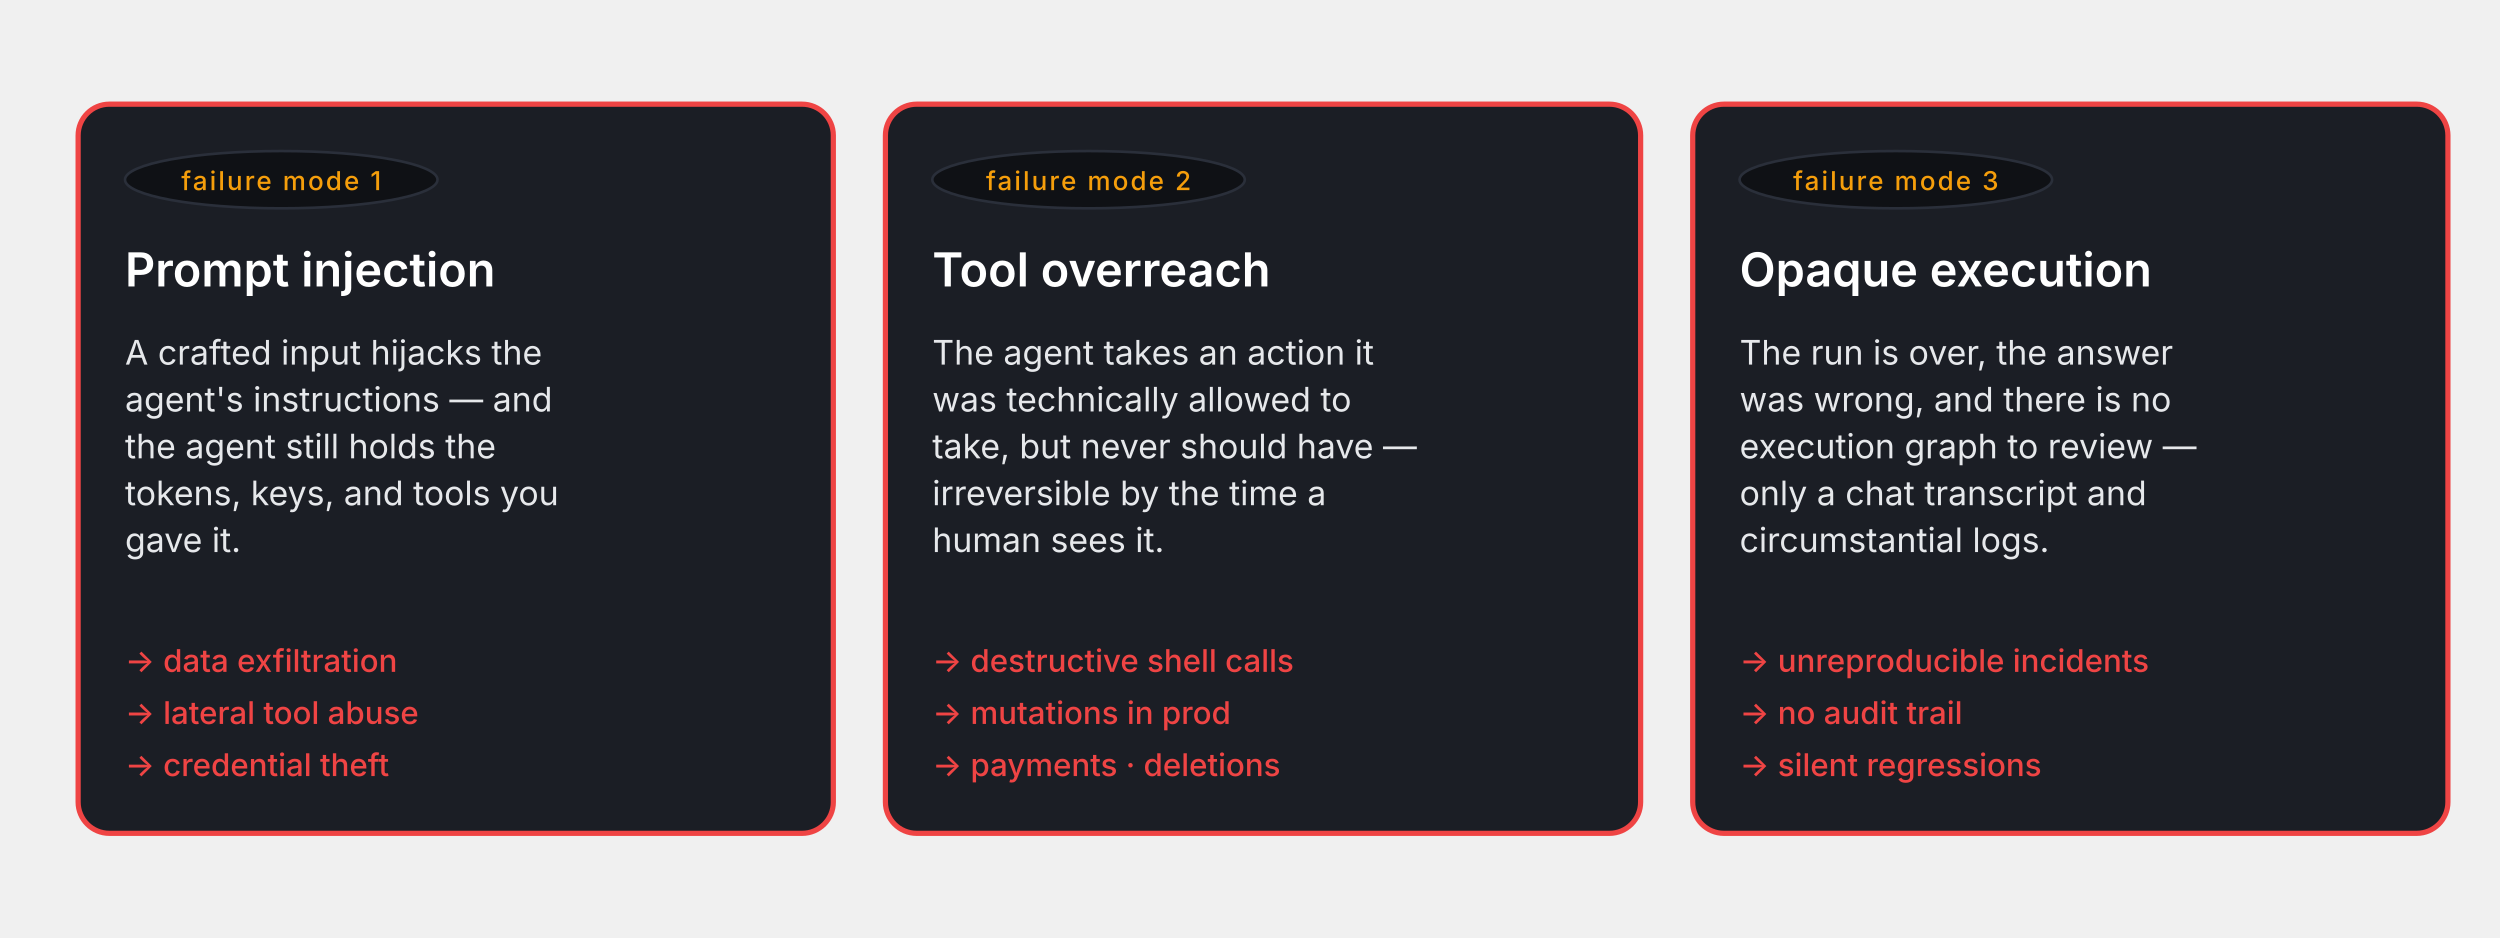
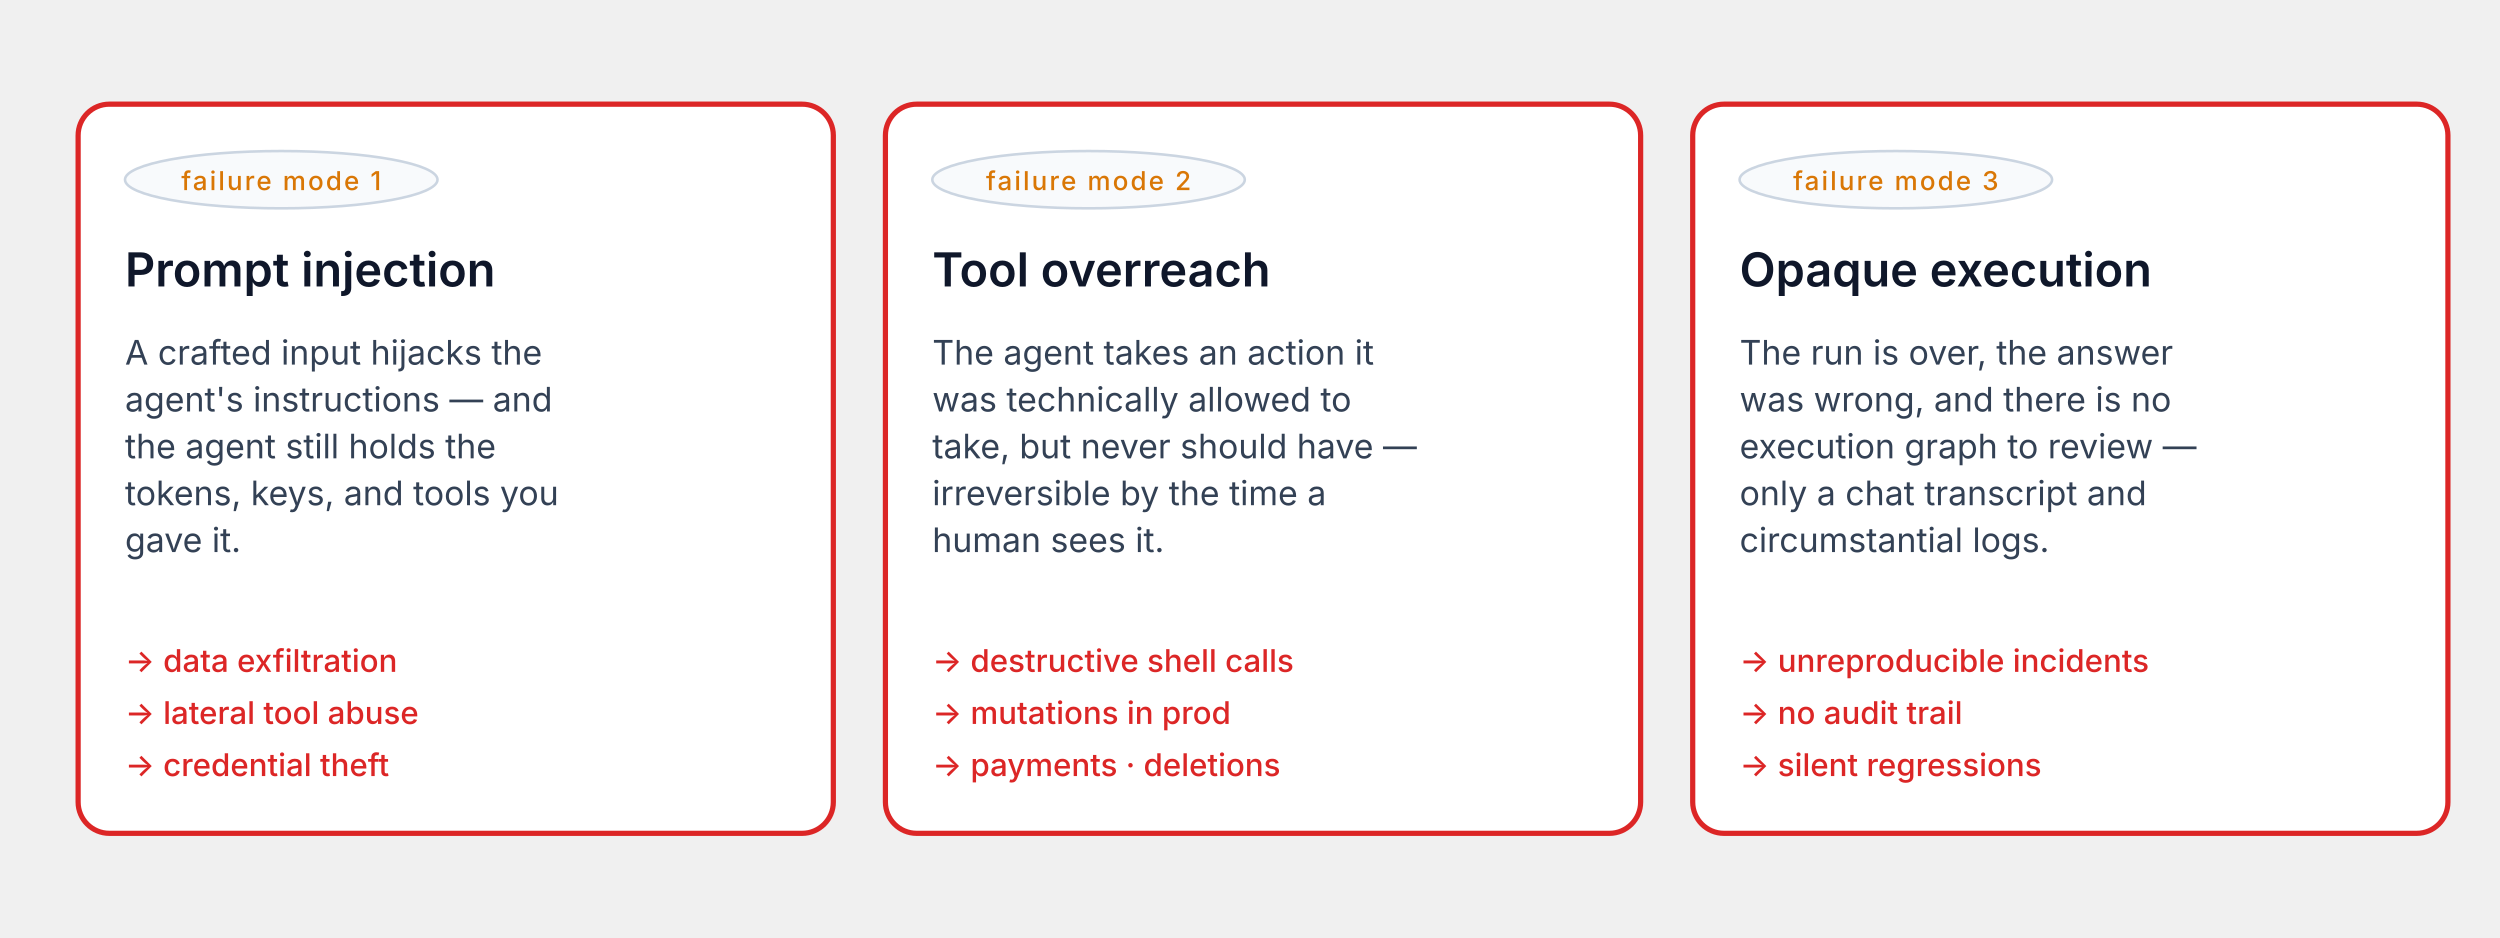
<svg xmlns="http://www.w3.org/2000/svg" viewBox="0 0 960 360" role="img" aria-label="Three agent failure modes">
  <style>
-     .card { fill: #1b1e25; stroke: #2a2f3a; stroke-width: 1.5; rx: 12; ry: 12; }
-     .card-danger { fill: #1b1e25; stroke: #ef4444; stroke-width: 2; rx: 12; ry: 12; }
-     .title { fill: #ffffff; font: 600 18px 'Inter', system-ui, sans-serif; }
-     .body { fill: #e6e8eb; font: 400 13px 'Inter', system-ui, sans-serif; }
-     .chip { fill: #0f1115; stroke: #2a2f3a; stroke-width: 1; rx: 999px; ry: 999px; }
-     .chip-text { fill: #f59e0b; font: 500 10px 'Inter', system-ui, sans-serif; letter-spacing: 0.08em; text-transform: uppercase; }
-     .arrow { stroke: #6b7280; stroke-width: 1.5; fill: none; marker-end: url(#arr); }
-     .danger-text { fill: #ef4444; font: 500 12px 'Inter', system-ui, sans-serif; }
+     .card { fill: #ffffff; stroke: #cbd5e1; stroke-width: 1.5; rx: 12; ry: 12; }
+     .card-danger { fill: #ffffff; stroke: #dc2626; stroke-width: 2; rx: 12; ry: 12; }
+     .title { fill: #0f172a; font: 600 18px 'Inter', system-ui, sans-serif; }
+     .body { fill: #334155; font: 400 13px 'Inter', system-ui, sans-serif; }
+     .chip { fill: #f8fafc; stroke: #cbd5e1; stroke-width: 1; rx: 999px; ry: 999px; }
+     .chip-text { fill: #d97706; font: 500 10px 'Inter', system-ui, sans-serif; letter-spacing: 0.08em; text-transform: uppercase; }
+     .arrow { stroke: #64748b; stroke-width: 1.5; fill: none; marker-end: url(#arr); }
+     .danger-text { fill: #dc2626; font: 500 12px 'Inter', system-ui, sans-serif; }
  </style>
  <defs>
    <marker id="arr" markerWidth="10" markerHeight="10" refX="9" refY="3" orient="auto">
-       <path d="M 0 0 L 9 3 L 0 6 z" fill="#6b7280" />
+       <path d="M 0 0 L 9 3 L 0 6 z" fill="#64748b" />
    </marker>
  </defs>
  <rect class="card-danger" x="30" y="40" width="290" height="280" />
  <rect class="chip" x="48" y="58" width="120" height="22" />
  <text class="chip-text" x="108" y="73" text-anchor="middle">failure mode 1</text>
  <text class="title" x="48" y="110">Prompt injection</text>
  <text class="body" x="48" y="140">A crafted input hijacks the</text>
  <text class="body" x="48" y="158">agent's instructions — and</text>
  <text class="body" x="48" y="176">the agent still holds the</text>
  <text class="body" x="48" y="194">tokens, keys, and tools you</text>
  <text class="body" x="48" y="212">gave it.</text>
  <text class="danger-text" x="48" y="258">→ data exfiltration</text>
  <text class="danger-text" x="48" y="278">→ lateral tool abuse</text>
  <text class="danger-text" x="48" y="298">→ credential theft</text>
  <rect class="card-danger" x="340" y="40" width="290" height="280" />
  <rect class="chip" x="358" y="58" width="120" height="22" />
  <text class="chip-text" x="418" y="73" text-anchor="middle">failure mode 2</text>
  <text class="title" x="358" y="110">Tool overreach</text>
  <text class="body" x="358" y="140">The agent takes an action it</text>
  <text class="body" x="358" y="158">was technically allowed to</text>
  <text class="body" x="358" y="176">take, but never should have —</text>
  <text class="body" x="358" y="194">irreversible by the time a</text>
  <text class="body" x="358" y="212">human sees it.</text>
  <text class="danger-text" x="358" y="258">→ destructive shell calls</text>
  <text class="danger-text" x="358" y="278">→ mutations in prod</text>
  <text class="danger-text" x="358" y="298">→ payments · deletions</text>
  <rect class="card-danger" x="650" y="40" width="290" height="280" />
  <rect class="chip" x="668" y="58" width="120" height="22" />
  <text class="chip-text" x="728" y="73" text-anchor="middle">failure mode 3</text>
  <text class="title" x="668" y="110">Opaque execution</text>
  <text class="body" x="668" y="140">The run is over, the answer</text>
  <text class="body" x="668" y="158">was wrong, and there is no</text>
  <text class="body" x="668" y="176">execution graph to review —</text>
  <text class="body" x="668" y="194">only a chat transcript and</text>
  <text class="body" x="668" y="212">circumstantial logs.</text>
  <text class="danger-text" x="668" y="258">→ unreproducible incidents</text>
  <text class="danger-text" x="668" y="278">→ no audit trail</text>
  <text class="danger-text" x="668" y="298">→ silent regressions</text>
</svg>
